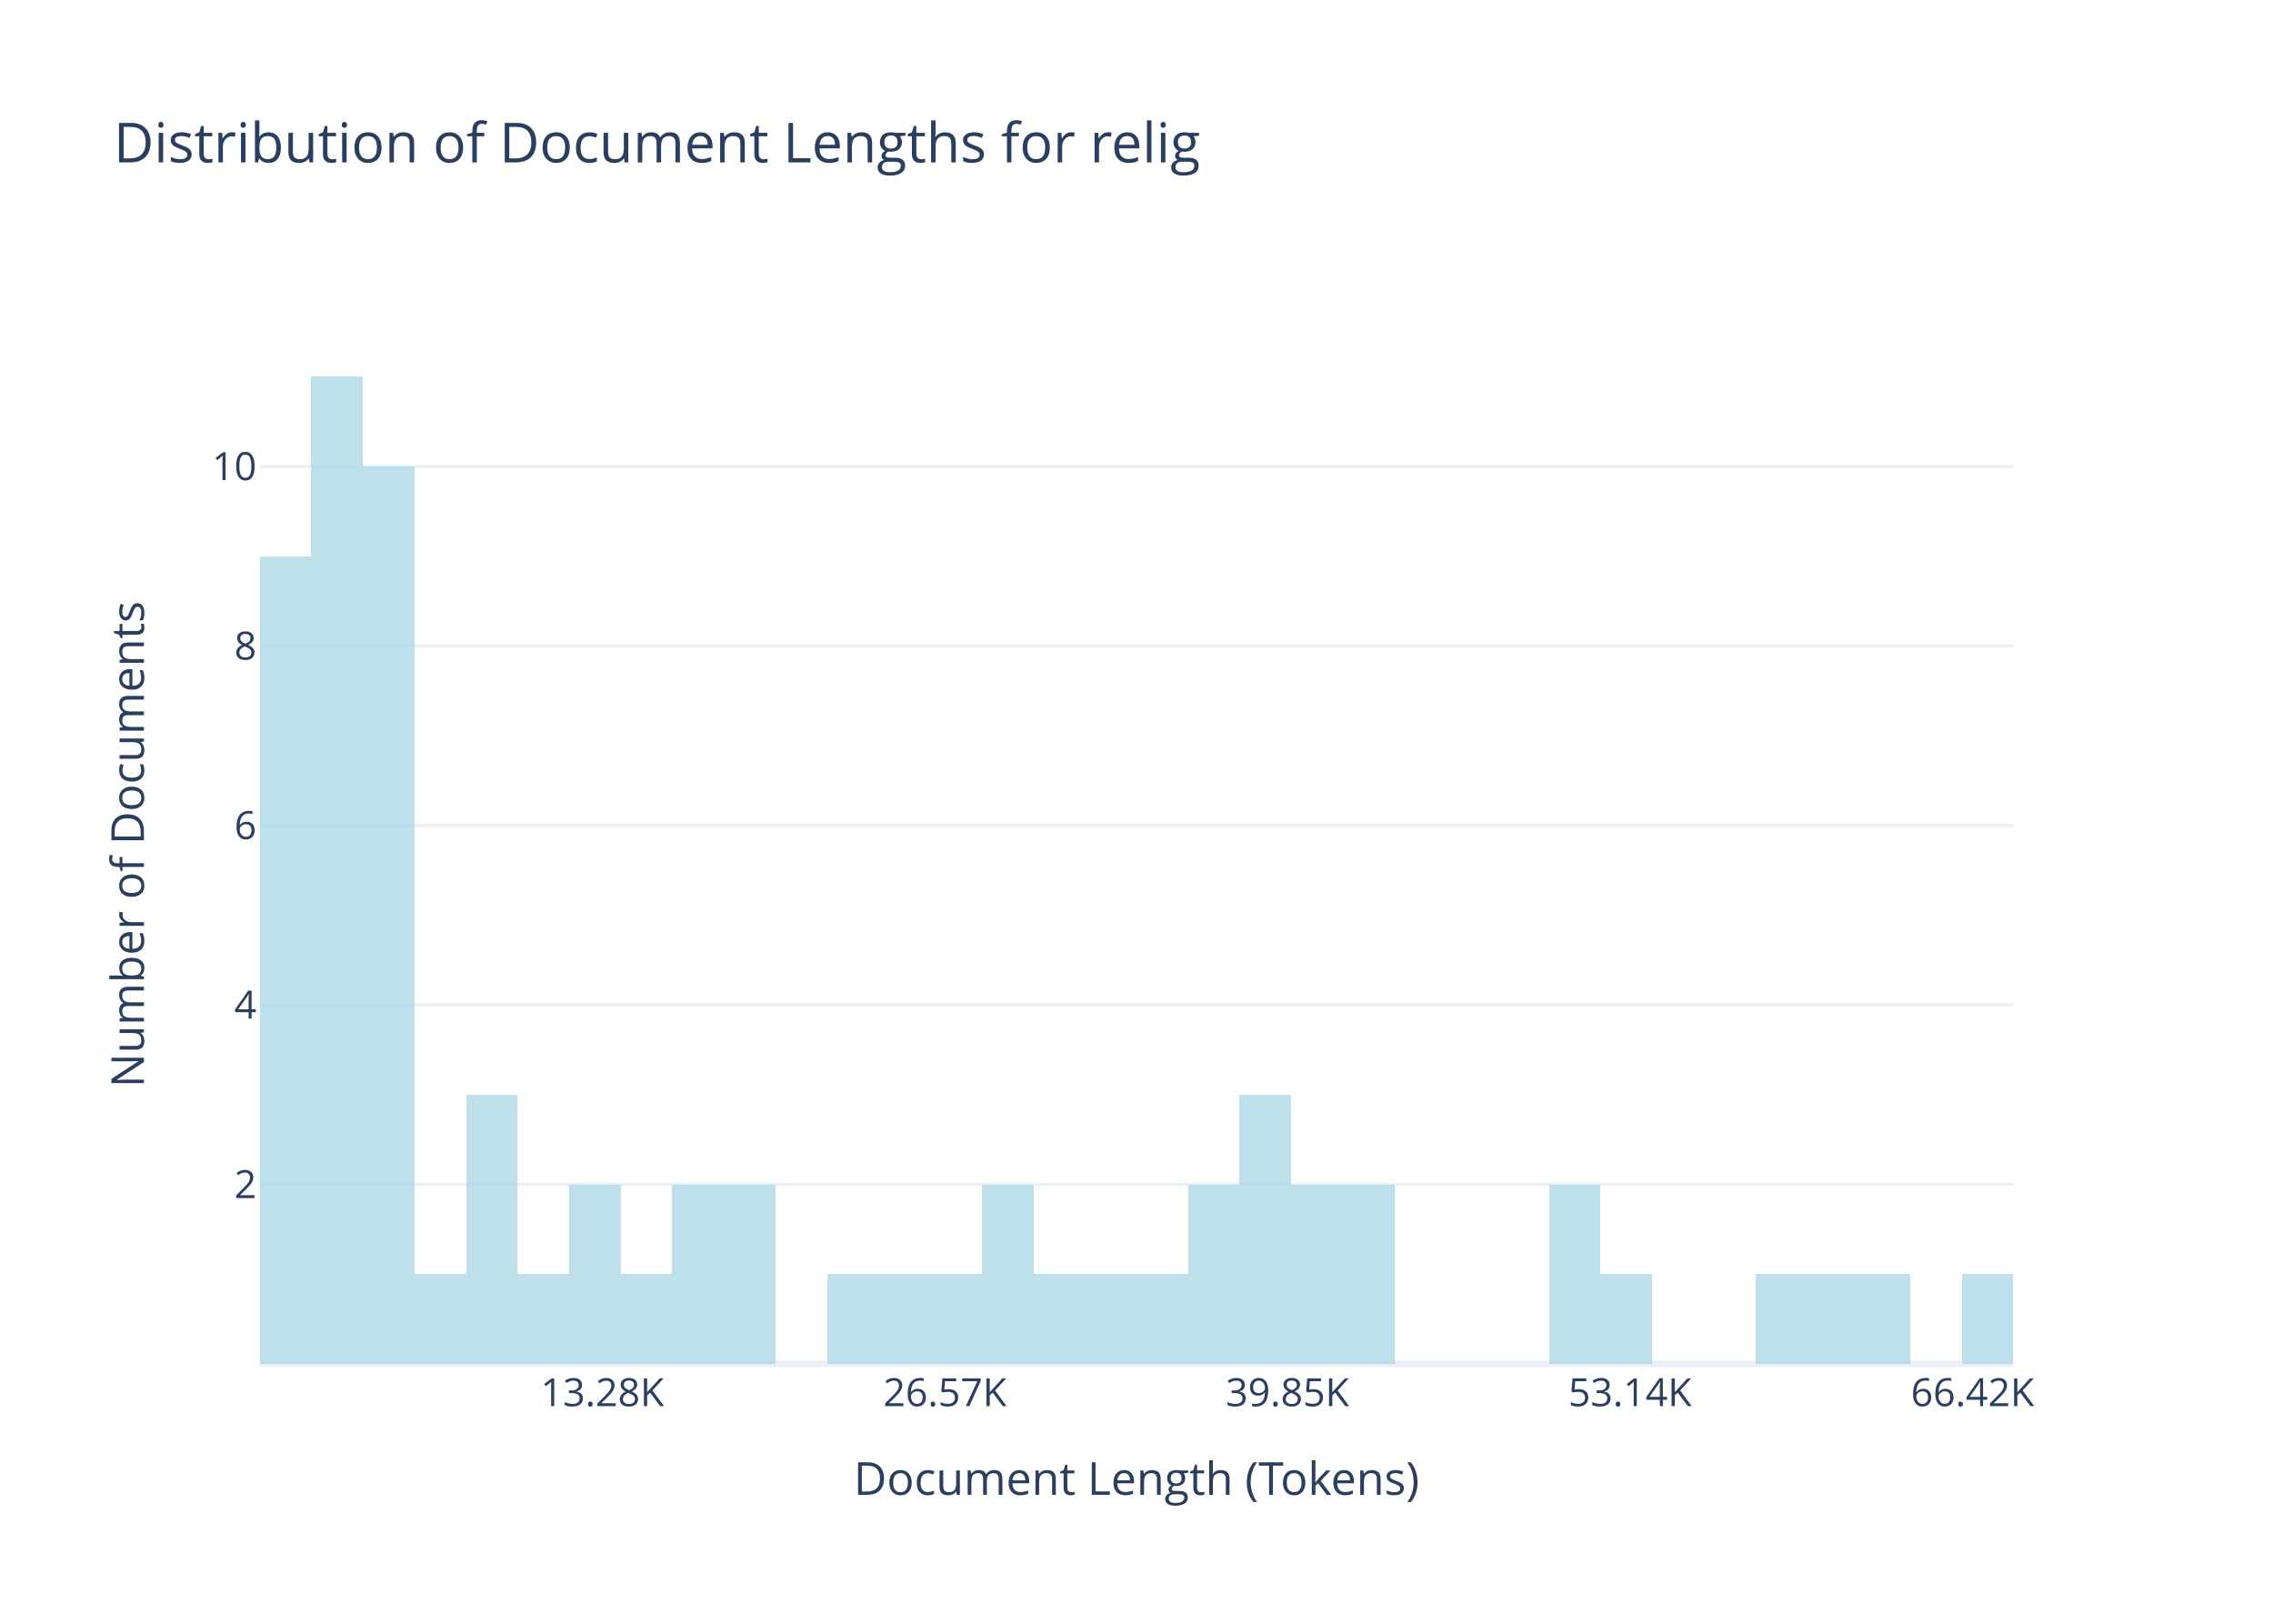
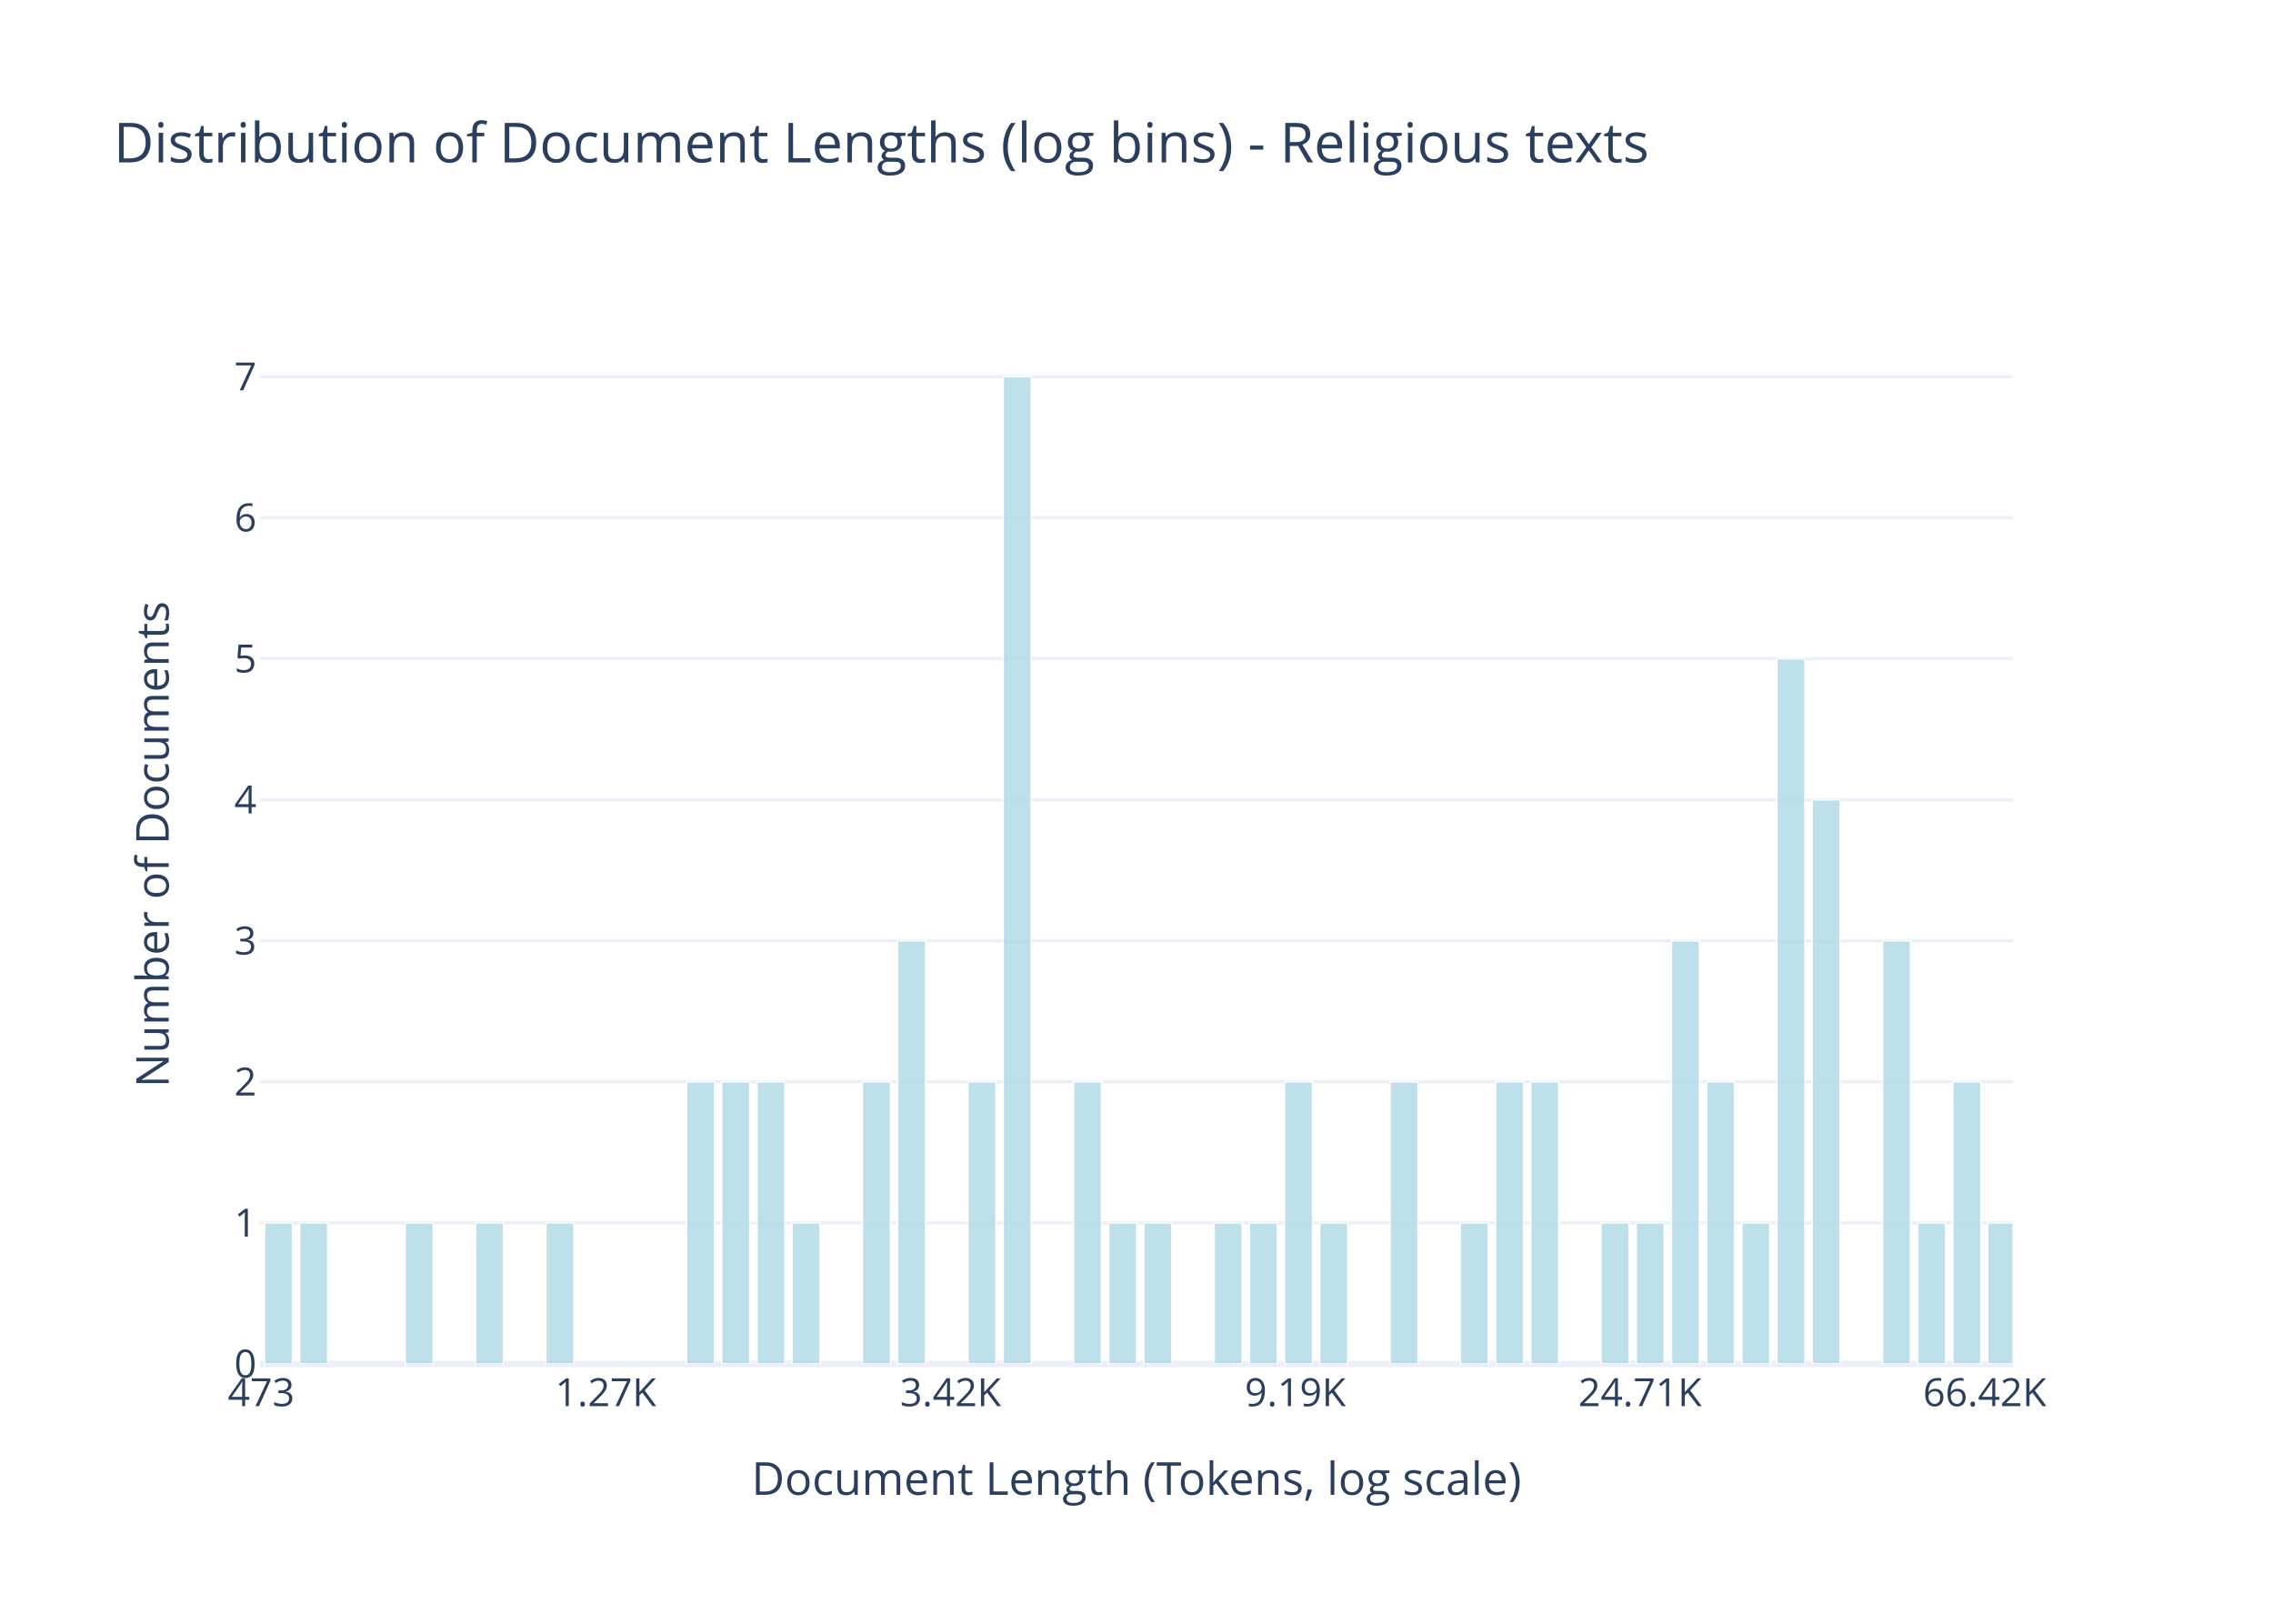
<svg xmlns="http://www.w3.org/2000/svg" class="main-svg" width="700" height="500" style="" viewBox="0 0 700 500">
  <rect x="0" y="0" width="700" height="500" style="fill: rgb(255, 255, 255); fill-opacity: 1;" />
-   <defs id="defs-6cf270">
+   <defs id="defs-6d1a3c">
    <g class="clips">
-       <clipPath id="clip6cf270xyplot" class="plotclip">
+       <clipPath id="clip6d1a3cxyplot" class="plotclip">
        <rect width="540" height="320" />
      </clipPath>
-       <clipPath class="axesclip" id="clip6cf270x">
+       <clipPath class="axesclip" id="clip6d1a3cx">
        <rect x="80" y="0" width="540" height="500" />
      </clipPath>
-       <clipPath class="axesclip" id="clip6cf270y">
+       <clipPath class="axesclip" id="clip6d1a3cy">
        <rect x="0" y="100" width="700" height="320" />
      </clipPath>
-       <clipPath class="axesclip" id="clip6cf270xy">
+       <clipPath class="axesclip" id="clip6d1a3cxy">
        <rect x="80" y="100" width="540" height="320" />
      </clipPath>
    </g>
    <g class="gradients" />
    <g class="patterns" />
  </defs>
  <g class="bglayer" />
  <g class="layer-below">
    <g class="imagelayer" />
    <g class="shapelayer" />
  </g>
  <g class="cartesianlayer">
    <g class="subplot xy">
      <g class="layer-subplot">
        <g class="shapelayer" />
        <g class="imagelayer" />
      </g>
      <g class="minor-gridlayer">
        <g class="x" />
        <g class="y" />
      </g>
      <g class="gridlayer">
        <g class="x" />
        <g class="y">
-           <path class="ygrid crisp" transform="translate(0,364.73)" d="M80,0h540" style="stroke: rgb(235, 240, 248); stroke-opacity: 1; stroke-width: 1px;" />
-           <path class="ygrid crisp" transform="translate(0,309.45)" d="M80,0h540" style="stroke: rgb(235, 240, 248); stroke-opacity: 1; stroke-width: 1px;" />
-           <path class="ygrid crisp" transform="translate(0,254.18)" d="M80,0h540" style="stroke: rgb(235, 240, 248); stroke-opacity: 1; stroke-width: 1px;" />
-           <path class="ygrid crisp" transform="translate(0,198.91)" d="M80,0h540" style="stroke: rgb(235, 240, 248); stroke-opacity: 1; stroke-width: 1px;" />
-           <path class="ygrid crisp" transform="translate(0,143.64)" d="M80,0h540" style="stroke: rgb(235, 240, 248); stroke-opacity: 1; stroke-width: 1px;" />
+           <path class="ygrid crisp" transform="translate(0,376.57)" d="M80,0h540" style="stroke: rgb(235, 240, 248); stroke-opacity: 1; stroke-width: 1px;" />
+           <path class="ygrid crisp" transform="translate(0,333.14)" d="M80,0h540" style="stroke: rgb(235, 240, 248); stroke-opacity: 1; stroke-width: 1px;" />
+           <path class="ygrid crisp" transform="translate(0,289.71)" d="M80,0h540" style="stroke: rgb(235, 240, 248); stroke-opacity: 1; stroke-width: 1px;" />
+           <path class="ygrid crisp" transform="translate(0,246.29)" d="M80,0h540" style="stroke: rgb(235, 240, 248); stroke-opacity: 1; stroke-width: 1px;" />
+           <path class="ygrid crisp" transform="translate(0,202.86)" d="M80,0h540" style="stroke: rgb(235, 240, 248); stroke-opacity: 1; stroke-width: 1px;" />
+           <path class="ygrid crisp" transform="translate(0,159.43)" d="M80,0h540" style="stroke: rgb(235, 240, 248); stroke-opacity: 1; stroke-width: 1px;" />
+           <path class="ygrid crisp" transform="translate(0,116)" d="M80,0h540" style="stroke: rgb(235, 240, 248); stroke-opacity: 1; stroke-width: 1px;" />
        </g>
      </g>
      <g class="zerolinelayer">
        <path class="yzl zl crisp" transform="translate(0,420)" d="M80,0h540" style="stroke: rgb(235, 240, 248); stroke-opacity: 1; stroke-width: 2px;" />
      </g>
      <g class="layer-between">
        <g class="shapelayer" />
        <g class="imagelayer" />
      </g>
      <path class="xlines-below" />
      <path class="ylines-below" />
      <g class="overlines-below" />
      <g class="xaxislayer-below" />
      <g class="yaxislayer-below" />
      <g class="overaxes-below" />
      <g class="overplot">
-         <g class="xy" transform="translate(80,100)" clip-path="url(#clip6cf270xyplot)">
+         <g class="xy" transform="translate(80,100)" clip-path="url(#clip6d1a3cxyplot)">
          <g class="barlayer mlayer">
-             <g class="trace bars" shape-rendering="crispEdges" style="opacity: 0.8;">
+             <g class="trace bars" style="opacity: 0.8;">
              <g class="points">
                <g class="point">
-                   <path d="M0,320V71.27H15.88V320Z" style="vector-effect: none; opacity: 1; stroke-width: 0px; fill: rgb(173, 216, 230); fill-opacity: 1;" />
-                 </g>
-                 <g class="point">
-                   <path d="M15.88,320V16H31.76V320Z" style="vector-effect: none; opacity: 1; stroke-width: 0px; fill: rgb(173, 216, 230); fill-opacity: 1;" />
-                 </g>
-                 <g class="point">
-                   <path d="M31.76,320V43.64H47.65V320Z" style="vector-effect: none; opacity: 1; stroke-width: 0px; fill: rgb(173, 216, 230); fill-opacity: 1;" />
-                 </g>
-                 <g class="point">
-                   <path d="M47.65,320V292.36H63.53V320Z" style="vector-effect: none; opacity: 1; stroke-width: 0px; fill: rgb(173, 216, 230); fill-opacity: 1;" />
-                 </g>
-                 <g class="point">
-                   <path d="M63.53,320V237.09H79.41V320Z" style="vector-effect: none; opacity: 1; stroke-width: 0px; fill: rgb(173, 216, 230); fill-opacity: 1;" />
-                 </g>
-                 <g class="point">
-                   <path d="M79.41,320V292.36H95.29V320Z" style="vector-effect: none; opacity: 1; stroke-width: 0px; fill: rgb(173, 216, 230); fill-opacity: 1;" />
-                 </g>
-                 <g class="point">
-                   <path d="M95.29,320V264.73H111.18V320Z" style="vector-effect: none; opacity: 1; stroke-width: 0px; fill: rgb(173, 216, 230); fill-opacity: 1;" />
-                 </g>
-                 <g class="point">
-                   <path d="M111.18,320V292.36H127.06V320Z" style="vector-effect: none; opacity: 1; stroke-width: 0px; fill: rgb(173, 216, 230); fill-opacity: 1;" />
-                 </g>
-                 <g class="point">
-                   <path d="M127.06,320V264.73H142.94V320Z" style="vector-effect: none; opacity: 1; stroke-width: 0px; fill: rgb(173, 216, 230); fill-opacity: 1;" />
-                 </g>
-                 <g class="point">
-                   <path d="M142.94,320V264.73H158.82V320Z" style="vector-effect: none; opacity: 1; stroke-width: 0px; fill: rgb(173, 216, 230); fill-opacity: 1;" />
-                 </g>
-                 <g class="point">
-                   <path d="M0,0Z" style="vector-effect: none; opacity: 1; stroke-width: 0px; fill: rgb(173, 216, 230); fill-opacity: 1;" />
-                 </g>
-                 <g class="point">
-                   <path d="M174.71,320V292.36H190.59V320Z" style="vector-effect: none; opacity: 1; stroke-width: 0px; fill: rgb(173, 216, 230); fill-opacity: 1;" />
-                 </g>
-                 <g class="point">
-                   <path d="M190.59,320V292.36H206.47V320Z" style="vector-effect: none; opacity: 1; stroke-width: 0px; fill: rgb(173, 216, 230); fill-opacity: 1;" />
-                 </g>
-                 <g class="point">
-                   <path d="M206.47,320V292.36H222.35V320Z" style="vector-effect: none; opacity: 1; stroke-width: 0px; fill: rgb(173, 216, 230); fill-opacity: 1;" />
-                 </g>
-                 <g class="point">
-                   <path d="M222.35,320V264.73H238.24V320Z" style="vector-effect: none; opacity: 1; stroke-width: 0px; fill: rgb(173, 216, 230); fill-opacity: 1;" />
-                 </g>
-                 <g class="point">
-                   <path d="M238.24,320V292.36H254.12V320Z" style="vector-effect: none; opacity: 1; stroke-width: 0px; fill: rgb(173, 216, 230); fill-opacity: 1;" />
-                 </g>
-                 <g class="point">
-                   <path d="M254.12,320V292.36H270V320Z" style="vector-effect: none; opacity: 1; stroke-width: 0px; fill: rgb(173, 216, 230); fill-opacity: 1;" />
-                 </g>
-                 <g class="point">
-                   <path d="M270,320V292.36H285.88V320Z" style="vector-effect: none; opacity: 1; stroke-width: 0px; fill: rgb(173, 216, 230); fill-opacity: 1;" />
-                 </g>
-                 <g class="point">
-                   <path d="M285.88,320V264.73H301.76V320Z" style="vector-effect: none; opacity: 1; stroke-width: 0px; fill: rgb(173, 216, 230); fill-opacity: 1;" />
-                 </g>
-                 <g class="point">
-                   <path d="M301.76,320V237.09H317.65V320Z" style="vector-effect: none; opacity: 1; stroke-width: 0px; fill: rgb(173, 216, 230); fill-opacity: 1;" />
-                 </g>
-                 <g class="point">
-                   <path d="M317.65,320V264.73H333.53V320Z" style="vector-effect: none; opacity: 1; stroke-width: 0px; fill: rgb(173, 216, 230); fill-opacity: 1;" />
-                 </g>
-                 <g class="point">
-                   <path d="M333.53,320V264.73H349.41V320Z" style="vector-effect: none; opacity: 1; stroke-width: 0px; fill: rgb(173, 216, 230); fill-opacity: 1;" />
-                 </g>
-                 <g class="point">
-                   <path d="M0,0Z" style="vector-effect: none; opacity: 1; stroke-width: 0px; fill: rgb(173, 216, 230); fill-opacity: 1;" />
-                 </g>
-                 <g class="point">
-                   <path d="M0,0Z" style="vector-effect: none; opacity: 1; stroke-width: 0px; fill: rgb(173, 216, 230); fill-opacity: 1;" />
-                 </g>
-                 <g class="point">
-                   <path d="M0,0Z" style="vector-effect: none; opacity: 1; stroke-width: 0px; fill: rgb(173, 216, 230); fill-opacity: 1;" />
-                 </g>
-                 <g class="point">
-                   <path d="M397.06,320V264.73H412.94V320Z" style="vector-effect: none; opacity: 1; stroke-width: 0px; fill: rgb(173, 216, 230); fill-opacity: 1;" />
-                 </g>
-                 <g class="point">
-                   <path d="M412.94,320V292.36H428.82V320Z" style="vector-effect: none; opacity: 1; stroke-width: 0px; fill: rgb(173, 216, 230); fill-opacity: 1;" />
-                 </g>
-                 <g class="point">
-                   <path d="M0,0Z" style="vector-effect: none; opacity: 1; stroke-width: 0px; fill: rgb(173, 216, 230); fill-opacity: 1;" />
-                 </g>
-                 <g class="point">
-                   <path d="M0,0Z" style="vector-effect: none; opacity: 1; stroke-width: 0px; fill: rgb(173, 216, 230); fill-opacity: 1;" />
-                 </g>
-                 <g class="point">
-                   <path d="M460.59,320V292.36H476.47V320Z" style="vector-effect: none; opacity: 1; stroke-width: 0px; fill: rgb(173, 216, 230); fill-opacity: 1;" />
-                 </g>
-                 <g class="point">
-                   <path d="M476.47,320V292.36H492.35V320Z" style="vector-effect: none; opacity: 1; stroke-width: 0px; fill: rgb(173, 216, 230); fill-opacity: 1;" />
-                 </g>
-                 <g class="point">
-                   <path d="M492.35,320V292.36H508.24V320Z" style="vector-effect: none; opacity: 1; stroke-width: 0px; fill: rgb(173, 216, 230); fill-opacity: 1;" />
-                 </g>
-                 <g class="point">
-                   <path d="M0,0Z" style="vector-effect: none; opacity: 1; stroke-width: 0px; fill: rgb(173, 216, 230); fill-opacity: 1;" />
-                 </g>
-                 <g class="point">
-                   <path d="M524.12,320V292.36H540V320Z" style="vector-effect: none; opacity: 1; stroke-width: 0px; fill: rgb(173, 216, 230); fill-opacity: 1;" />
+                   <path d="M1.43,320V276.57H10.11V320Z" style="vector-effect: none; opacity: 1; stroke-width: 0.5px; fill: rgb(173, 216, 230); fill-opacity: 1; stroke: rgb(255, 255, 255); stroke-opacity: 1;" />
+                 </g>
+                 <g class="point">
+                   <path d="M12.26,320V276.57H20.94V320Z" style="vector-effect: none; opacity: 1; stroke-width: 0.5px; fill: rgb(173, 216, 230); fill-opacity: 1; stroke: rgb(255, 255, 255); stroke-opacity: 1;" />
+                 </g>
+                 <g class="point">
+                   <path d="M44.76,320V276.57H53.43V320Z" style="vector-effect: none; opacity: 1; stroke-width: 0.5px; fill: rgb(173, 216, 230); fill-opacity: 1; stroke: rgb(255, 255, 255); stroke-opacity: 1;" />
+                 </g>
+                 <g class="point">
+                   <path d="M66.42,320V276.57H75.1V320Z" style="vector-effect: none; opacity: 1; stroke-width: 0.5px; fill: rgb(173, 216, 230); fill-opacity: 1; stroke: rgb(255, 255, 255); stroke-opacity: 1;" />
+                 </g>
+                 <g class="point">
+                   <path d="M88.09,320V276.57H96.76V320Z" style="vector-effect: none; opacity: 1; stroke-width: 0.5px; fill: rgb(173, 216, 230); fill-opacity: 1; stroke: rgb(255, 255, 255); stroke-opacity: 1;" />
+                 </g>
+                 <g class="point">
+                   <path d="M131.42,320V233.14H140.09V320Z" style="vector-effect: none; opacity: 1; stroke-width: 0.5px; fill: rgb(173, 216, 230); fill-opacity: 1; stroke: rgb(255, 255, 255); stroke-opacity: 1;" />
+                 </g>
+                 <g class="point">
+                   <path d="M142.25,320V233.14H150.92V320Z" style="vector-effect: none; opacity: 1; stroke-width: 0.5px; fill: rgb(173, 216, 230); fill-opacity: 1; stroke: rgb(255, 255, 255); stroke-opacity: 1;" />
+                 </g>
+                 <g class="point">
+                   <path d="M153.08,320V233.14H161.76V320Z" style="vector-effect: none; opacity: 1; stroke-width: 0.5px; fill: rgb(173, 216, 230); fill-opacity: 1; stroke: rgb(255, 255, 255); stroke-opacity: 1;" />
+                 </g>
+                 <g class="point">
+                   <path d="M163.91,320V276.57H172.59V320Z" style="vector-effect: none; opacity: 1; stroke-width: 0.5px; fill: rgb(173, 216, 230); fill-opacity: 1; stroke: rgb(255, 255, 255); stroke-opacity: 1;" />
+                 </g>
+                 <g class="point">
+                   <path d="M185.58,320V233.14H194.25V320Z" style="vector-effect: none; opacity: 1; stroke-width: 0.5px; fill: rgb(173, 216, 230); fill-opacity: 1; stroke: rgb(255, 255, 255); stroke-opacity: 1;" />
+                 </g>
+                 <g class="point">
+                   <path d="M196.41,320V189.71H205.08V320Z" style="vector-effect: none; opacity: 1; stroke-width: 0.5px; fill: rgb(173, 216, 230); fill-opacity: 1; stroke: rgb(255, 255, 255); stroke-opacity: 1;" />
+                 </g>
+                 <g class="point">
+                   <path d="M218.07,320V233.14H226.75V320Z" style="vector-effect: none; opacity: 1; stroke-width: 0.5px; fill: rgb(173, 216, 230); fill-opacity: 1; stroke: rgb(255, 255, 255); stroke-opacity: 1;" />
+                 </g>
+                 <g class="point">
+                   <path d="M228.91,320V16H237.58V320Z" style="vector-effect: none; opacity: 1; stroke-width: 0.5px; fill: rgb(173, 216, 230); fill-opacity: 1; stroke: rgb(255, 255, 255); stroke-opacity: 1;" />
+                 </g>
+                 <g class="point">
+                   <path d="M250.57,320V233.14H259.24V320Z" style="vector-effect: none; opacity: 1; stroke-width: 0.5px; fill: rgb(173, 216, 230); fill-opacity: 1; stroke: rgb(255, 255, 255); stroke-opacity: 1;" />
+                 </g>
+                 <g class="point">
+                   <path d="M261.4,320V276.57H270.08V320Z" style="vector-effect: none; opacity: 1; stroke-width: 0.5px; fill: rgb(173, 216, 230); fill-opacity: 1; stroke: rgb(255, 255, 255); stroke-opacity: 1;" />
+                 </g>
+                 <g class="point">
+                   <path d="M272.23,320V276.57H280.91V320Z" style="vector-effect: none; opacity: 1; stroke-width: 0.5px; fill: rgb(173, 216, 230); fill-opacity: 1; stroke: rgb(255, 255, 255); stroke-opacity: 1;" />
+                 </g>
+                 <g class="point">
+                   <path d="M293.9,320V276.57H302.57V320Z" style="vector-effect: none; opacity: 1; stroke-width: 0.5px; fill: rgb(173, 216, 230); fill-opacity: 1; stroke: rgb(255, 255, 255); stroke-opacity: 1;" />
+                 </g>
+                 <g class="point">
+                   <path d="M304.73,320V276.57H313.4V320Z" style="vector-effect: none; opacity: 1; stroke-width: 0.5px; fill: rgb(173, 216, 230); fill-opacity: 1; stroke: rgb(255, 255, 255); stroke-opacity: 1;" />
+                 </g>
+                 <g class="point">
+                   <path d="M315.56,320V233.14H324.24V320Z" style="vector-effect: none; opacity: 1; stroke-width: 0.5px; fill: rgb(173, 216, 230); fill-opacity: 1; stroke: rgb(255, 255, 255); stroke-opacity: 1;" />
+                 </g>
+                 <g class="point">
+                   <path d="M326.4,320V276.57H335.07V320Z" style="vector-effect: none; opacity: 1; stroke-width: 0.5px; fill: rgb(173, 216, 230); fill-opacity: 1; stroke: rgb(255, 255, 255); stroke-opacity: 1;" />
+                 </g>
+                 <g class="point">
+                   <path d="M348.06,320V233.14H356.73V320Z" style="vector-effect: none; opacity: 1; stroke-width: 0.5px; fill: rgb(173, 216, 230); fill-opacity: 1; stroke: rgb(255, 255, 255); stroke-opacity: 1;" />
+                 </g>
+                 <g class="point">
+                   <path d="M369.72,320V276.57H378.4V320Z" style="vector-effect: none; opacity: 1; stroke-width: 0.5px; fill: rgb(173, 216, 230); fill-opacity: 1; stroke: rgb(255, 255, 255); stroke-opacity: 1;" />
+                 </g>
+                 <g class="point">
+                   <path d="M380.56,320V233.14H389.23V320Z" style="vector-effect: none; opacity: 1; stroke-width: 0.5px; fill: rgb(173, 216, 230); fill-opacity: 1; stroke: rgb(255, 255, 255); stroke-opacity: 1;" />
+                 </g>
+                 <g class="point">
+                   <path d="M391.39,320V233.14H400.06V320Z" style="vector-effect: none; opacity: 1; stroke-width: 0.5px; fill: rgb(173, 216, 230); fill-opacity: 1; stroke: rgb(255, 255, 255); stroke-opacity: 1;" />
+                 </g>
+                 <g class="point">
+                   <path d="M413.05,320V276.57H421.73V320Z" style="vector-effect: none; opacity: 1; stroke-width: 0.5px; fill: rgb(173, 216, 230); fill-opacity: 1; stroke: rgb(255, 255, 255); stroke-opacity: 1;" />
+                 </g>
+                 <g class="point">
+                   <path d="M423.88,320V276.57H432.56V320Z" style="vector-effect: none; opacity: 1; stroke-width: 0.5px; fill: rgb(173, 216, 230); fill-opacity: 1; stroke: rgb(255, 255, 255); stroke-opacity: 1;" />
+                 </g>
+                 <g class="point">
+                   <path d="M434.72,320V189.71H443.39V320Z" style="vector-effect: none; opacity: 1; stroke-width: 0.5px; fill: rgb(173, 216, 230); fill-opacity: 1; stroke: rgb(255, 255, 255); stroke-opacity: 1;" />
+                 </g>
+                 <g class="point">
+                   <path d="M445.55,320V233.14H454.22V320Z" style="vector-effect: none; opacity: 1; stroke-width: 0.5px; fill: rgb(173, 216, 230); fill-opacity: 1; stroke: rgb(255, 255, 255); stroke-opacity: 1;" />
+                 </g>
+                 <g class="point">
+                   <path d="M456.38,320V276.57H465.05V320Z" style="vector-effect: none; opacity: 1; stroke-width: 0.5px; fill: rgb(173, 216, 230); fill-opacity: 1; stroke: rgb(255, 255, 255); stroke-opacity: 1;" />
+                 </g>
+                 <g class="point">
+                   <path d="M467.21,320V102.86H475.89V320Z" style="vector-effect: none; opacity: 1; stroke-width: 0.5px; fill: rgb(173, 216, 230); fill-opacity: 1; stroke: rgb(255, 255, 255); stroke-opacity: 1;" />
+                 </g>
+                 <g class="point">
+                   <path d="M478.05,320V146.29H486.72V320Z" style="vector-effect: none; opacity: 1; stroke-width: 0.5px; fill: rgb(173, 216, 230); fill-opacity: 1; stroke: rgb(255, 255, 255); stroke-opacity: 1;" />
+                 </g>
+                 <g class="point">
+                   <path d="M499.71,320V189.71H508.38V320Z" style="vector-effect: none; opacity: 1; stroke-width: 0.5px; fill: rgb(173, 216, 230); fill-opacity: 1; stroke: rgb(255, 255, 255); stroke-opacity: 1;" />
+                 </g>
+                 <g class="point">
+                   <path d="M510.54,320V276.57H519.22V320Z" style="vector-effect: none; opacity: 1; stroke-width: 0.5px; fill: rgb(173, 216, 230); fill-opacity: 1; stroke: rgb(255, 255, 255); stroke-opacity: 1;" />
+                 </g>
+                 <g class="point">
+                   <path d="M521.37,320V233.14H530.05V320Z" style="vector-effect: none; opacity: 1; stroke-width: 0.5px; fill: rgb(173, 216, 230); fill-opacity: 1; stroke: rgb(255, 255, 255); stroke-opacity: 1;" />
+                 </g>
+                 <g class="point">
+                   <path d="M532.12,320V276.57H540V320Z" style="vector-effect: none; opacity: 1; stroke-width: 0.5px; fill: rgb(173, 216, 230); fill-opacity: 1; stroke: rgb(255, 255, 255); stroke-opacity: 1;" />
                </g>
              </g>
            </g>
          </g>
        </g>
      </g>
      <path class="xlines-above crisp" d="M0,0" style="fill: none;" />
      <path class="ylines-above crisp" d="M0,0" style="fill: none;" />
      <g class="overlines-above" />
      <g class="xaxislayer-above">
        <g class="xtick">
-           <text text-anchor="middle" x="0" y="433" transform="translate(185.49,0)" style="font-family: 'Open Sans', verdana, arial, sans-serif; font-size: 12px; fill: rgb(42, 63, 95); fill-opacity: 1; white-space: pre; opacity: 1;">13.28K</text>
-         </g>
-         <g class="xtick">
-           <text text-anchor="middle" x="0" y="433" style="font-family: 'Open Sans', verdana, arial, sans-serif; font-size: 12px; fill: rgb(42, 63, 95); fill-opacity: 1; white-space: pre; opacity: 1;" transform="translate(290.99,0)">26.57K</text>
-         </g>
-         <g class="xtick">
-           <text text-anchor="middle" x="0" y="433" style="font-family: 'Open Sans', verdana, arial, sans-serif; font-size: 12px; fill: rgb(42, 63, 95); fill-opacity: 1; white-space: pre; opacity: 1;" transform="translate(396.48,0)">39.85K</text>
-         </g>
-         <g class="xtick">
-           <text text-anchor="middle" x="0" y="433" style="font-family: 'Open Sans', verdana, arial, sans-serif; font-size: 12px; fill: rgb(42, 63, 95); fill-opacity: 1; white-space: pre; opacity: 1;" transform="translate(501.97,0)">53.14K</text>
-         </g>
-         <g class="xtick">
-           <text text-anchor="middle" x="0" y="433" style="font-family: 'Open Sans', verdana, arial, sans-serif; font-size: 12px; fill: rgb(42, 63, 95); fill-opacity: 1; white-space: pre; opacity: 1;" transform="translate(607.46,0)">66.42K</text>
+           <text text-anchor="middle" x="0" y="433" transform="translate(80.44,0)" style="font-family: 'Open Sans', verdana, arial, sans-serif; font-size: 12px; fill: rgb(42, 63, 95); fill-opacity: 1; white-space: pre; opacity: 1;">473</text>
+         </g>
+         <g class="xtick">
+           <text text-anchor="middle" x="0" y="433" style="font-family: 'Open Sans', verdana, arial, sans-serif; font-size: 12px; fill: rgb(42, 63, 95); fill-opacity: 1; white-space: pre; opacity: 1;" transform="translate(186.54,0)">1.27K</text>
+         </g>
+         <g class="xtick">
+           <text text-anchor="middle" x="0" y="433" style="font-family: 'Open Sans', verdana, arial, sans-serif; font-size: 12px; fill: rgb(42, 63, 95); fill-opacity: 1; white-space: pre; opacity: 1;" transform="translate(292.73,0)">3.42K</text>
+         </g>
+         <g class="xtick">
+           <text text-anchor="middle" x="0" y="433" style="font-family: 'Open Sans', verdana, arial, sans-serif; font-size: 12px; fill: rgb(42, 63, 95); fill-opacity: 1; white-space: pre; opacity: 1;" transform="translate(398.9,0)">9.19K</text>
+         </g>
+         <g class="xtick">
+           <text text-anchor="middle" x="0" y="433" style="font-family: 'Open Sans', verdana, arial, sans-serif; font-size: 12px; fill: rgb(42, 63, 95); fill-opacity: 1; white-space: pre; opacity: 1;" transform="translate(505.06,0)">24.71K</text>
+         </g>
+         <g class="xtick">
+           <text text-anchor="middle" x="0" y="433" style="font-family: 'Open Sans', verdana, arial, sans-serif; font-size: 12px; fill: rgb(42, 63, 95); fill-opacity: 1; white-space: pre; opacity: 1;" transform="translate(611.21,0)">66.42K</text>
        </g>
      </g>
      <g class="yaxislayer-above">
        <g class="ytick">
-           <text text-anchor="end" x="79" y="4.2" transform="translate(0,364.73)" style="font-family: 'Open Sans', verdana, arial, sans-serif; font-size: 12px; fill: rgb(42, 63, 95); fill-opacity: 1; white-space: pre; opacity: 1;">2</text>
-         </g>
-         <g class="ytick">
-           <text text-anchor="end" x="79" y="4.2" style="font-family: 'Open Sans', verdana, arial, sans-serif; font-size: 12px; fill: rgb(42, 63, 95); fill-opacity: 1; white-space: pre; opacity: 1;" transform="translate(0,309.45)">4</text>
-         </g>
-         <g class="ytick">
-           <text text-anchor="end" x="79" y="4.2" style="font-family: 'Open Sans', verdana, arial, sans-serif; font-size: 12px; fill: rgb(42, 63, 95); fill-opacity: 1; white-space: pre; opacity: 1;" transform="translate(0,254.18)">6</text>
-         </g>
-         <g class="ytick">
-           <text text-anchor="end" x="79" y="4.2" style="font-family: 'Open Sans', verdana, arial, sans-serif; font-size: 12px; fill: rgb(42, 63, 95); fill-opacity: 1; white-space: pre; opacity: 1;" transform="translate(0,198.91)">8</text>
-         </g>
-         <g class="ytick">
-           <text text-anchor="end" x="79" y="4.2" style="font-family: 'Open Sans', verdana, arial, sans-serif; font-size: 12px; fill: rgb(42, 63, 95); fill-opacity: 1; white-space: pre; opacity: 1;" transform="translate(0,143.64)">10</text>
+           <text text-anchor="end" x="79" y="4.2" transform="translate(0,420)" style="font-family: 'Open Sans', verdana, arial, sans-serif; font-size: 12px; fill: rgb(42, 63, 95); fill-opacity: 1; white-space: pre; opacity: 1;">0</text>
+         </g>
+         <g class="ytick">
+           <text text-anchor="end" x="79" y="4.2" style="font-family: 'Open Sans', verdana, arial, sans-serif; font-size: 12px; fill: rgb(42, 63, 95); fill-opacity: 1; white-space: pre; opacity: 1;" transform="translate(0,376.57)">1</text>
+         </g>
+         <g class="ytick">
+           <text text-anchor="end" x="79" y="4.2" style="font-family: 'Open Sans', verdana, arial, sans-serif; font-size: 12px; fill: rgb(42, 63, 95); fill-opacity: 1; white-space: pre; opacity: 1;" transform="translate(0,333.14)">2</text>
+         </g>
+         <g class="ytick">
+           <text text-anchor="end" x="79" y="4.2" style="font-family: 'Open Sans', verdana, arial, sans-serif; font-size: 12px; fill: rgb(42, 63, 95); fill-opacity: 1; white-space: pre; opacity: 1;" transform="translate(0,289.71)">3</text>
+         </g>
+         <g class="ytick">
+           <text text-anchor="end" x="79" y="4.2" style="font-family: 'Open Sans', verdana, arial, sans-serif; font-size: 12px; fill: rgb(42, 63, 95); fill-opacity: 1; white-space: pre; opacity: 1;" transform="translate(0,246.29)">4</text>
+         </g>
+         <g class="ytick">
+           <text text-anchor="end" x="79" y="4.2" style="font-family: 'Open Sans', verdana, arial, sans-serif; font-size: 12px; fill: rgb(42, 63, 95); fill-opacity: 1; white-space: pre; opacity: 1;" transform="translate(0,202.86)">5</text>
+         </g>
+         <g class="ytick">
+           <text text-anchor="end" x="79" y="4.2" style="font-family: 'Open Sans', verdana, arial, sans-serif; font-size: 12px; fill: rgb(42, 63, 95); fill-opacity: 1; white-space: pre; opacity: 1;" transform="translate(0,159.43)">6</text>
+         </g>
+         <g class="ytick">
+           <text text-anchor="end" x="79" y="4.2" style="font-family: 'Open Sans', verdana, arial, sans-serif; font-size: 12px; fill: rgb(42, 63, 95); fill-opacity: 1; white-space: pre; opacity: 1;" transform="translate(0,116)">7</text>
        </g>
      </g>
      <g class="overaxes-above" />
    </g>
  </g>
  <g class="polarlayer" />
  <g class="smithlayer" />
  <g class="ternarylayer" />
  <g class="geolayer" />
  <g class="funnelarealayer" />
  <g class="pielayer" />
  <g class="iciclelayer" />
  <g class="treemaplayer" />
  <g class="sunburstlayer" />
  <g class="glimages" />
-   <defs id="topdefs-6cf270">
+   <defs id="topdefs-6d1a3c">
    <g class="clips" />
  </defs>
  <g class="layer-above">
    <g class="imagelayer" />
    <g class="shapelayer" />
  </g>
  <g class="infolayer">
    <g class="g-gtitle">
-       <text class="gtitle" x="35" y="50" text-anchor="start" dy="0em" style="opacity: 1; font-family: 'Open Sans', verdana, arial, sans-serif; font-size: 17px; fill: rgb(42, 63, 95); fill-opacity: 1; white-space: pre;">Distribution of Document Lengths for relig</text>
+       <text class="gtitle" x="35" y="50" text-anchor="start" dy="0em" style="opacity: 1; font-family: 'Open Sans', verdana, arial, sans-serif; font-size: 17px; fill: rgb(42, 63, 95); fill-opacity: 1; white-space: pre;">Distribution of Document Lengths (log bins) - Religious texts</text>
    </g>
    <g class="g-xtitle">
-       <text class="xtitle" x="350" y="460.3" text-anchor="middle" style="opacity: 1; font-family: 'Open Sans', verdana, arial, sans-serif; font-size: 14px; fill: rgb(42, 63, 95); fill-opacity: 1; white-space: pre;">Document Length (Tokens)</text>
+       <text class="xtitle" x="350" y="460.3" text-anchor="middle" style="opacity: 1; font-family: 'Open Sans', verdana, arial, sans-serif; font-size: 14px; fill: rgb(42, 63, 95); fill-opacity: 1; white-space: pre;">Document Length (Tokens, log scale)</text>
    </g>
    <g class="g-ytitle">
-       <text class="ytitle" transform="rotate(-90,44.31875,260)" x="44.319" y="260" text-anchor="middle" style="opacity: 1; font-family: 'Open Sans', verdana, arial, sans-serif; font-size: 14px; fill: rgb(42, 63, 95); fill-opacity: 1; white-space: pre;">Number of Documents</text>
+       <text class="ytitle" transform="rotate(-90,51.95938,260)" x="51.959" y="260" text-anchor="middle" style="opacity: 1; font-family: 'Open Sans', verdana, arial, sans-serif; font-size: 14px; fill: rgb(42, 63, 95); fill-opacity: 1; white-space: pre;">Number of Documents</text>
    </g>
  </g>
</svg>
